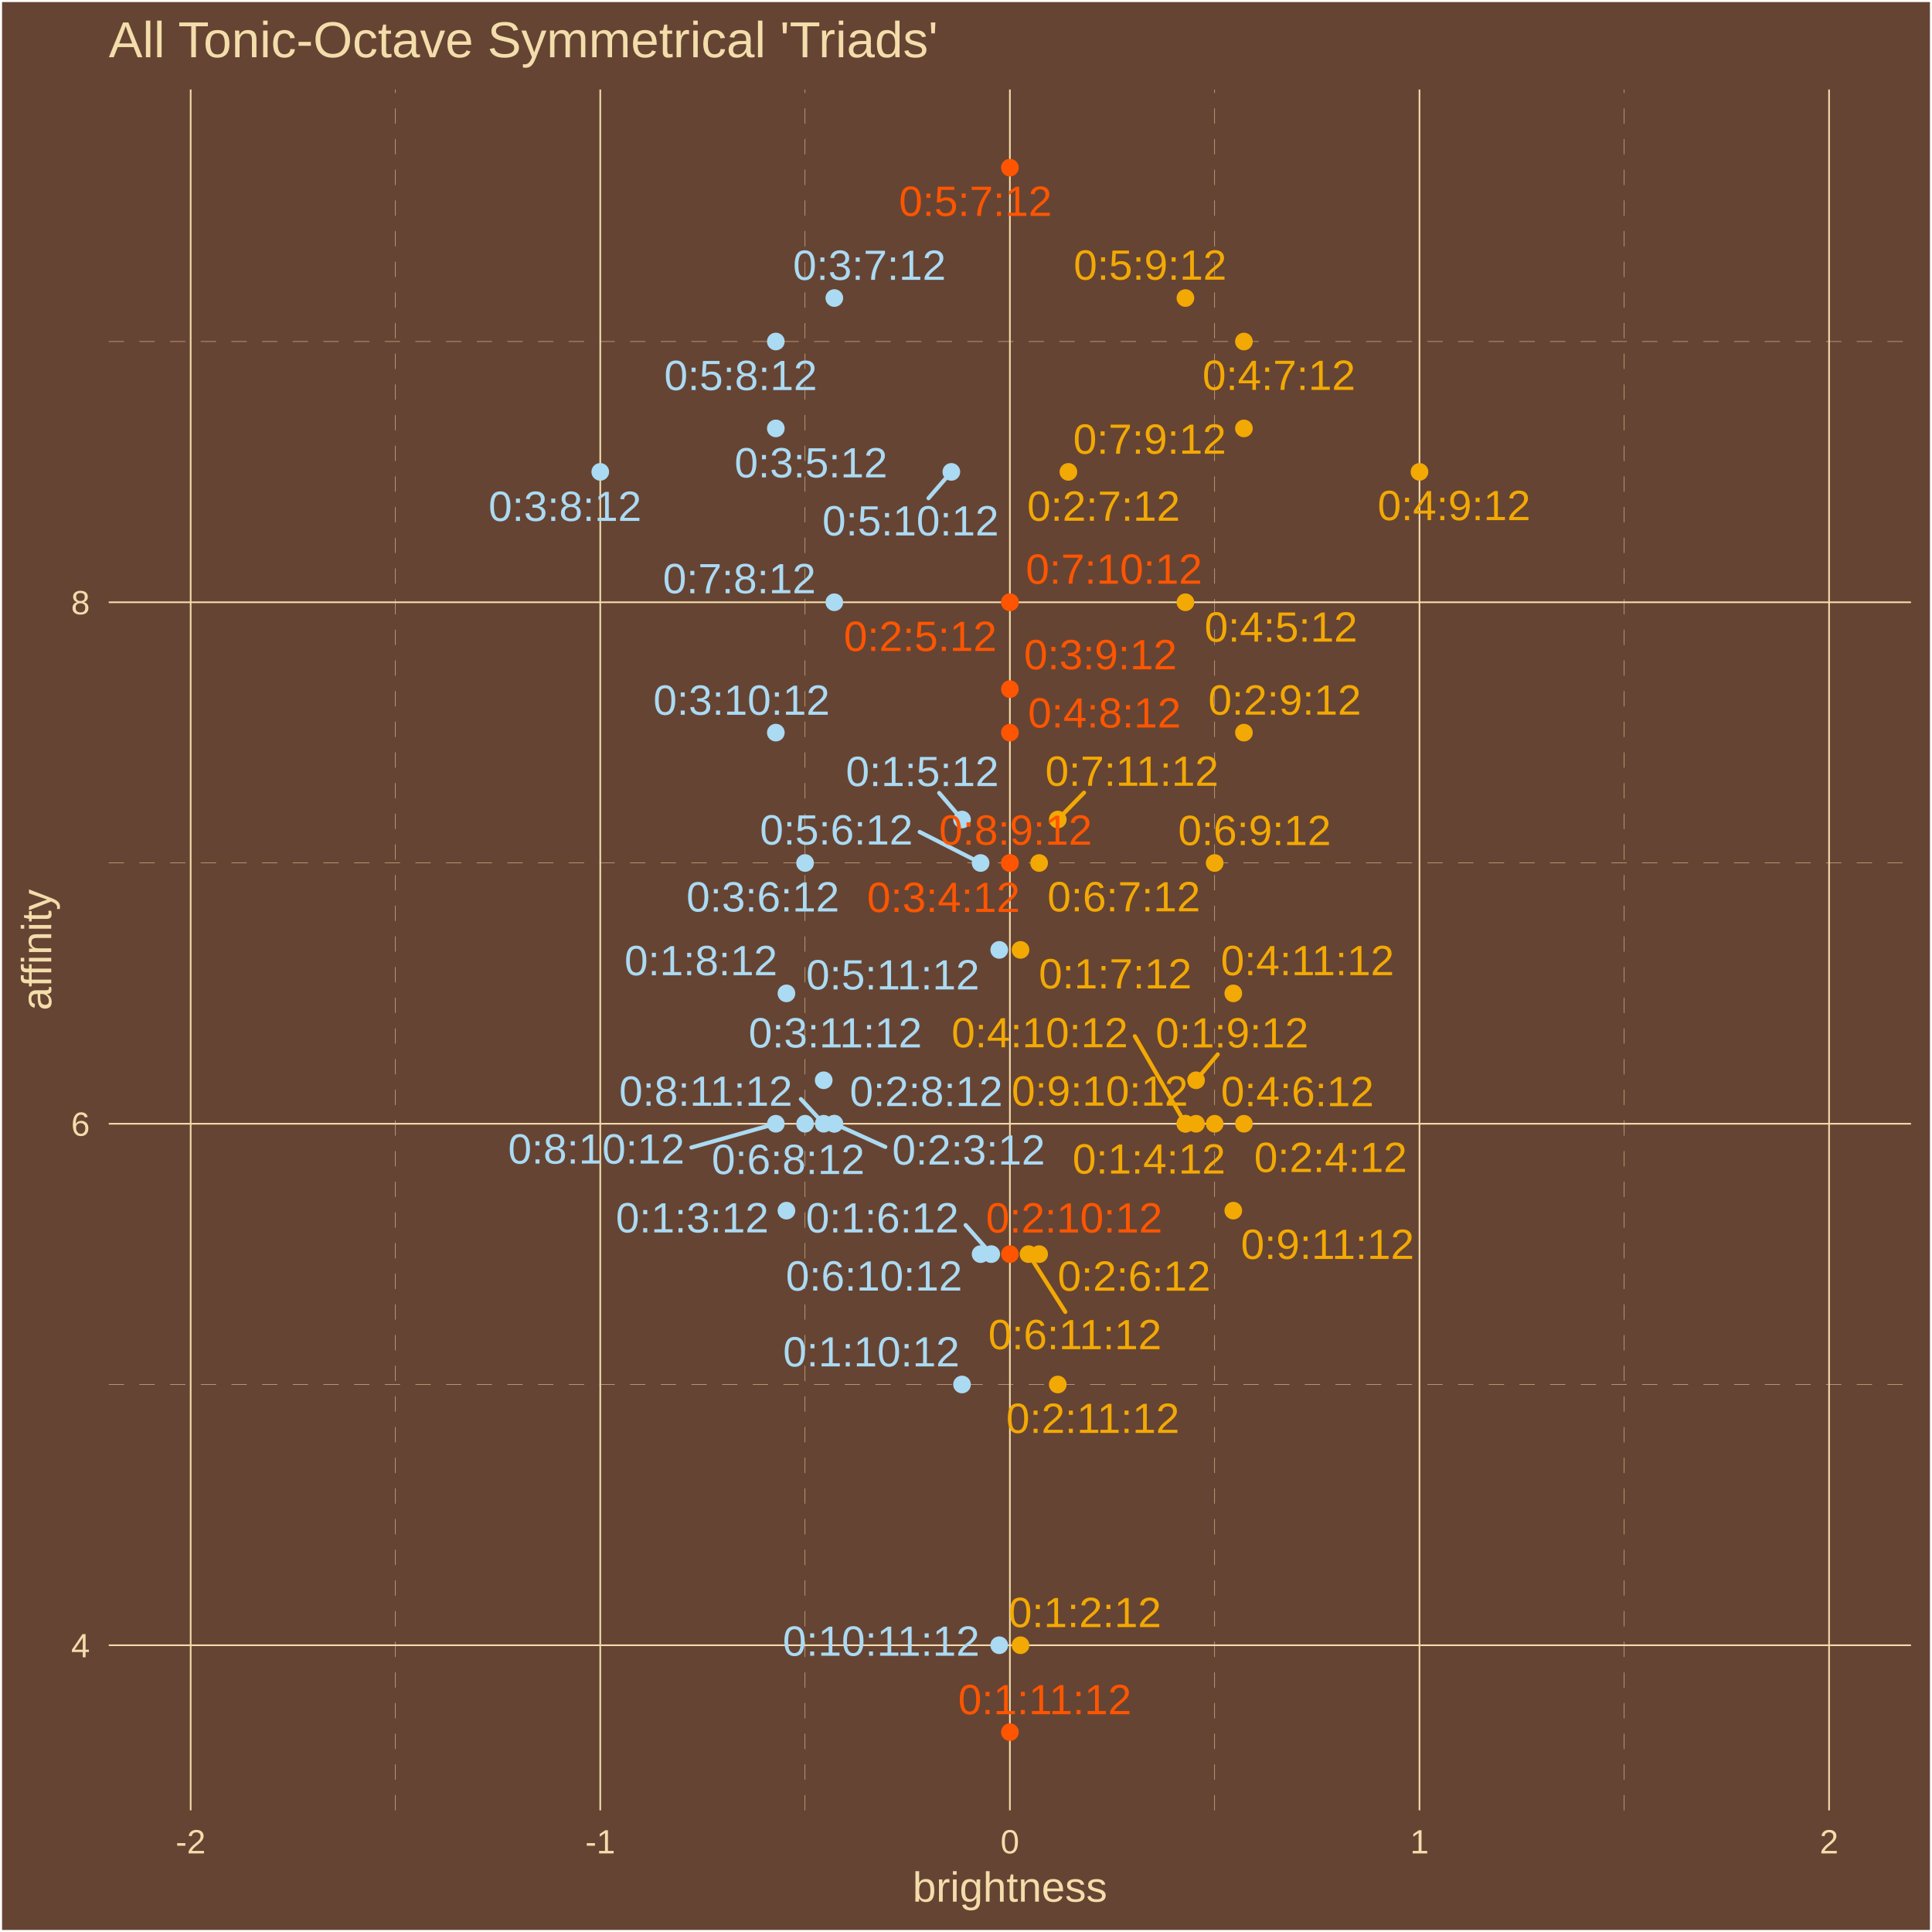
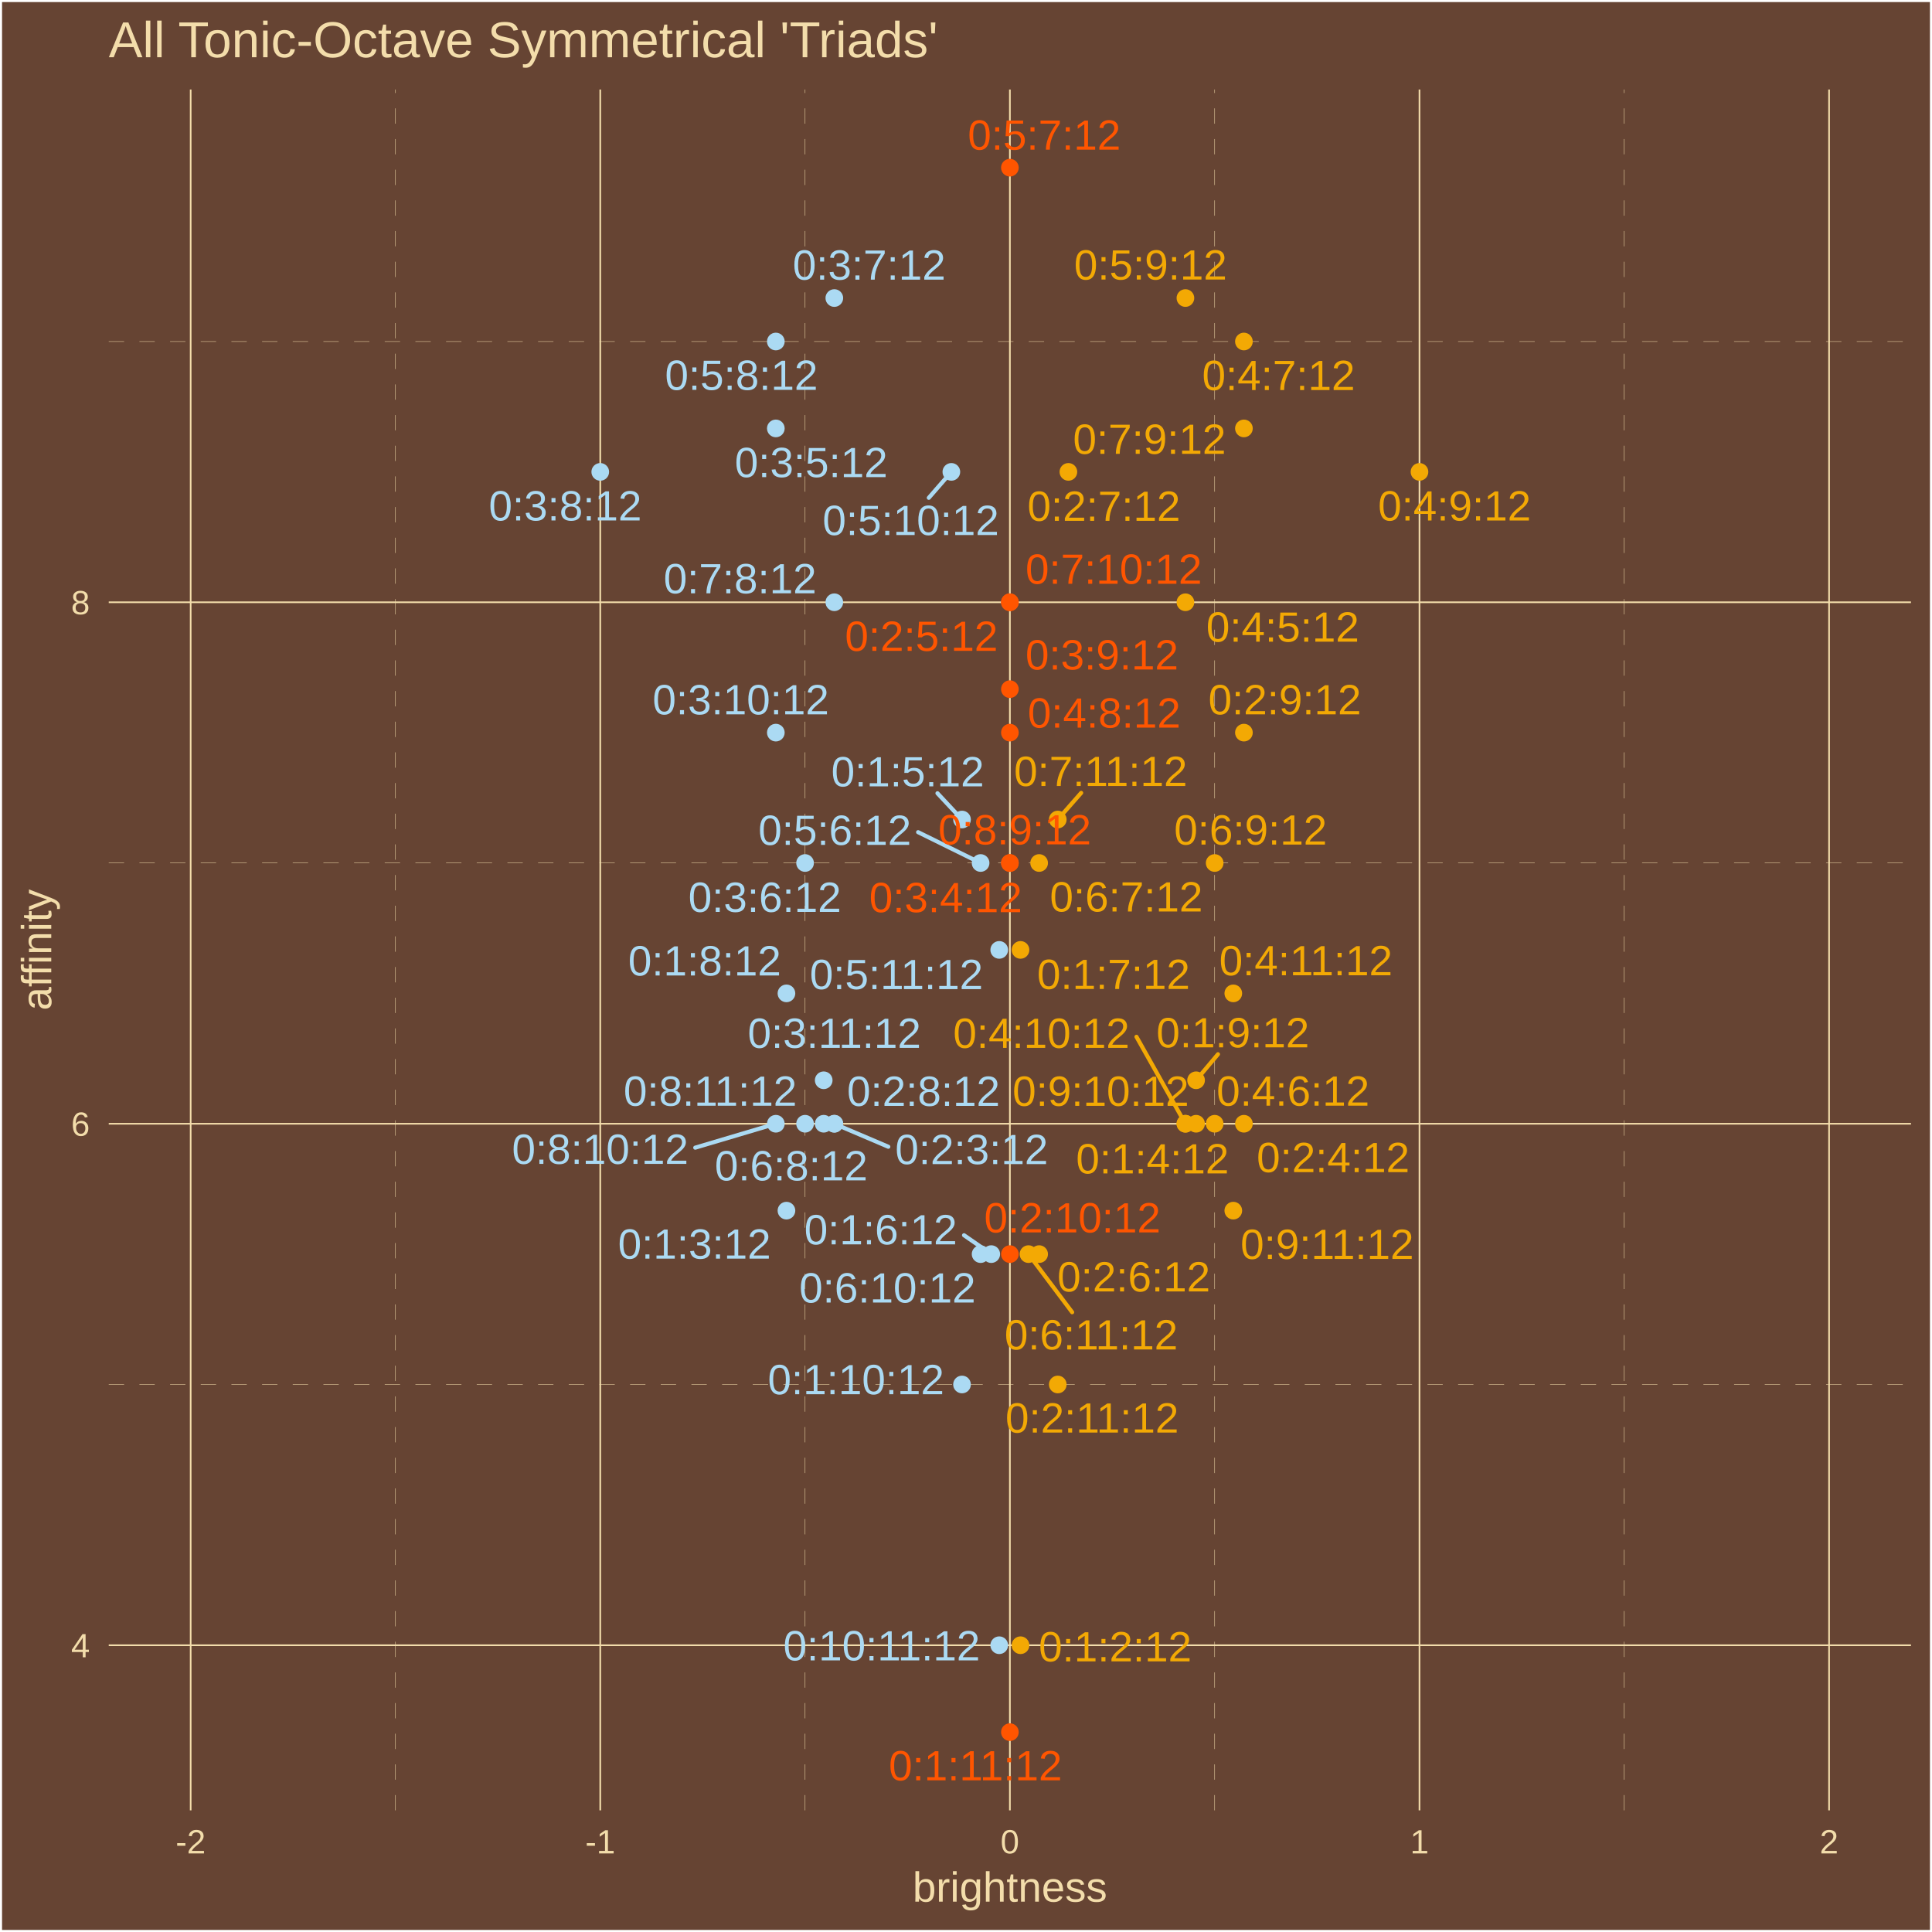
<svg xmlns="http://www.w3.org/2000/svg" class="svglite" width="504.00pt" height="504.00pt" viewBox="0 0 504.00 504.00">
  <defs>
    <style type="text/css">
    .svglite line, .svglite polyline, .svglite polygon, .svglite path, .svglite rect, .svglite circle {
      fill: none;
      stroke: #000000;
      stroke-linecap: round;
      stroke-linejoin: round;
      stroke-miterlimit: 10.00;
    }
    .svglite text {
      white-space: pre;
    }
  </style>
  </defs>
  <rect width="100%" height="100%" style="stroke: none; fill: #664433;" />
  <defs>
    <clipPath id="cpMC4wMHw1MDQuMDB8MC4wMHw1MDQuMDA=">
      <rect x="0.00" y="0.00" width="504.00" height="504.00" />
    </clipPath>
  </defs>
  <g clip-path="url(#cpMC4wMHw1MDQuMDB8MC4wMHw1MDQuMDA=)">
    <rect x="0.00" y="0" width="504.00" height="504.00" style="stroke-width: 1.07; stroke: #FFFFFF; fill: #664433;" />
  </g>
  <defs>
    <clipPath id="cpMjguMzd8NDk4LjUyfDIzLjM0fDQ3Mi4yNw==">
      <rect x="28.37" y="23.34" width="470.15" height="448.93" />
    </clipPath>
  </defs>
  <g clip-path="url(#cpMjguMzd8NDk4LjUyfDIzLjM0fDQ3Mi4yNw==)">
    <rect x="28.37" y="23.34" width="470.15" height="448.93" style="stroke-width: 1.07; stroke: none; fill: #664433;" />
    <polyline points="28.37,361.17 498.52,361.17 " style="stroke-width: 0.11; stroke: #F3DDAB; stroke-dasharray: 4.00,4.00; stroke-linecap: butt;" />
    <polyline points="28.37,225.13 498.52,225.13 " style="stroke-width: 0.11; stroke: #F3DDAB; stroke-dasharray: 4.00,4.00; stroke-linecap: butt;" />
    <polyline points="28.37,89.09 498.52,89.09 " style="stroke-width: 0.11; stroke: #F3DDAB; stroke-dasharray: 4.00,4.00; stroke-linecap: butt;" />
    <polyline points="103.17,472.27 103.17,23.34 " style="stroke-width: 0.11; stroke: #F3DDAB; stroke-dasharray: 4.00,4.00; stroke-linecap: butt;" />
    <polyline points="210.02,472.27 210.02,23.34 " style="stroke-width: 0.11; stroke: #F3DDAB; stroke-dasharray: 4.00,4.00; stroke-linecap: butt;" />
    <polyline points="316.87,472.27 316.87,23.34 " style="stroke-width: 0.11; stroke: #F3DDAB; stroke-dasharray: 4.00,4.00; stroke-linecap: butt;" />
    <polyline points="423.72,472.27 423.72,23.34 " style="stroke-width: 0.11; stroke: #F3DDAB; stroke-dasharray: 4.00,4.00; stroke-linecap: butt;" />
    <polyline points="28.37,429.19 498.52,429.19 " style="stroke-width: 0.43; stroke: #F3DDAB; stroke-linecap: butt;" />
    <polyline points="28.37,293.15 498.52,293.15 " style="stroke-width: 0.43; stroke: #F3DDAB; stroke-linecap: butt;" />
    <polyline points="28.37,157.11 498.52,157.11 " style="stroke-width: 0.43; stroke: #F3DDAB; stroke-linecap: butt;" />
    <polyline points="49.74,472.27 49.74,23.34 " style="stroke-width: 0.43; stroke: #F3DDAB; stroke-linecap: butt;" />
    <polyline points="156.59,472.27 156.59,23.34 " style="stroke-width: 0.43; stroke: #F3DDAB; stroke-linecap: butt;" />
    <polyline points="263.45,472.27 263.45,23.34 " style="stroke-width: 0.43; stroke: #F3DDAB; stroke-linecap: butt;" />
    <polyline points="370.30,472.27 370.30,23.34 " style="stroke-width: 0.43; stroke: #F3DDAB; stroke-linecap: butt;" />
    <polyline points="477.15,472.27 477.15,23.34 " style="stroke-width: 0.43; stroke: #F3DDAB; stroke-linecap: butt;" />
    <circle cx="266.22" cy="429.19" r="1.95" style="stroke-width: 0.71; stroke: #F3A904; fill: #F3A904;" />
    <circle cx="205.16" cy="315.82" r="1.95" style="stroke-width: 0.71; stroke: #ABDAF3; fill: #ABDAF3;" />
    <circle cx="312.02" cy="293.15" r="1.95" style="stroke-width: 0.71; stroke: #F3A904; fill: #F3A904;" />
    <circle cx="250.96" cy="213.79" r="1.95" style="stroke-width: 0.71; stroke: #ABDAF3; fill: #ABDAF3;" />
    <circle cx="258.59" cy="327.16" r="1.95" style="stroke-width: 0.71; stroke: #ABDAF3; fill: #ABDAF3;" />
    <circle cx="266.22" cy="247.80" r="1.95" style="stroke-width: 0.71; stroke: #F3A904; fill: #F3A904;" />
    <circle cx="205.16" cy="259.14" r="1.95" style="stroke-width: 0.71; stroke: #ABDAF3; fill: #ABDAF3;" />
    <circle cx="312.02" cy="281.81" r="1.95" style="stroke-width: 0.71; stroke: #F3A904; fill: #F3A904;" />
    <circle cx="250.96" cy="361.17" r="1.95" style="stroke-width: 0.71; stroke: #ABDAF3; fill: #ABDAF3;" />
    <circle cx="263.45" cy="451.86" r="1.95" style="stroke-width: 0.71; stroke: #FF5500; fill: #FF5500;" />
    <circle cx="217.65" cy="293.15" r="1.95" style="stroke-width: 0.71; stroke: #ABDAF3; fill: #ABDAF3;" />
    <circle cx="324.50" cy="293.15" r="1.95" style="stroke-width: 0.71; stroke: #F3A904; fill: #F3A904;" />
    <circle cx="263.45" cy="157.11" r="1.95" style="stroke-width: 0.71; stroke: #FF5500; fill: #FF5500;" />
    <circle cx="271.08" cy="327.16" r="1.95" style="stroke-width: 0.71; stroke: #F3A904; fill: #F3A904;" />
    <circle cx="278.71" cy="123.10" r="1.95" style="stroke-width: 0.71; stroke: #F3A904; fill: #F3A904;" />
    <circle cx="217.65" cy="293.15" r="1.95" style="stroke-width: 0.71; stroke: #ABDAF3; fill: #ABDAF3;" />
    <circle cx="324.50" cy="191.12" r="1.95" style="stroke-width: 0.71; stroke: #F3A904; fill: #F3A904;" />
    <circle cx="263.45" cy="327.16" r="1.95" style="stroke-width: 0.71; stroke: #FF5500; fill: #FF5500;" />
    <circle cx="275.94" cy="361.17" r="1.95" style="stroke-width: 0.71; stroke: #F3A904; fill: #F3A904;" />
    <circle cx="263.45" cy="225.13" r="1.95" style="stroke-width: 0.71; stroke: #FF5500; fill: #FF5500;" />
    <circle cx="202.39" cy="111.76" r="1.95" style="stroke-width: 0.71; stroke: #ABDAF3; fill: #ABDAF3;" />
    <circle cx="210.02" cy="225.13" r="1.95" style="stroke-width: 0.71; stroke: #ABDAF3; fill: #ABDAF3;" />
    <circle cx="217.65" cy="77.75" r="1.95" style="stroke-width: 0.71; stroke: #ABDAF3; fill: #ABDAF3;" />
    <circle cx="156.59" cy="123.10" r="1.95" style="stroke-width: 0.71; stroke: #ABDAF3; fill: #ABDAF3;" />
    <circle cx="263.45" cy="179.78" r="1.95" style="stroke-width: 0.71; stroke: #FF5500; fill: #FF5500;" />
    <circle cx="202.39" cy="191.12" r="1.95" style="stroke-width: 0.71; stroke: #ABDAF3; fill: #ABDAF3;" />
    <circle cx="214.88" cy="281.81" r="1.95" style="stroke-width: 0.71; stroke: #ABDAF3; fill: #ABDAF3;" />
    <circle cx="309.24" cy="157.11" r="1.95" style="stroke-width: 0.71; stroke: #F3A904; fill: #F3A904;" />
    <circle cx="316.87" cy="293.15" r="1.95" style="stroke-width: 0.71; stroke: #F3A904; fill: #F3A904;" />
    <circle cx="324.50" cy="89.09" r="1.95" style="stroke-width: 0.71; stroke: #F3A904; fill: #F3A904;" />
    <circle cx="263.45" cy="191.12" r="1.95" style="stroke-width: 0.71; stroke: #FF5500; fill: #FF5500;" />
    <circle cx="370.30" cy="123.10" r="1.95" style="stroke-width: 0.71; stroke: #F3A904; fill: #F3A904;" />
    <circle cx="309.24" cy="293.15" r="1.95" style="stroke-width: 0.71; stroke: #F3A904; fill: #F3A904;" />
    <circle cx="321.73" cy="259.14" r="1.95" style="stroke-width: 0.71; stroke: #F3A904; fill: #F3A904;" />
    <circle cx="255.81" cy="225.13" r="1.95" style="stroke-width: 0.71; stroke: #ABDAF3; fill: #ABDAF3;" />
    <circle cx="263.45" cy="43.74" r="1.95" style="stroke-width: 0.71; stroke: #FF5500; fill: #FF5500;" />
    <circle cx="202.39" cy="89.09" r="1.95" style="stroke-width: 0.71; stroke: #ABDAF3; fill: #ABDAF3;" />
    <circle cx="309.24" cy="77.75" r="1.95" style="stroke-width: 0.71; stroke: #F3A904; fill: #F3A904;" />
    <circle cx="248.18" cy="123.10" r="1.95" style="stroke-width: 0.71; stroke: #ABDAF3; fill: #ABDAF3;" />
    <circle cx="260.67" cy="247.80" r="1.95" style="stroke-width: 0.71; stroke: #ABDAF3; fill: #ABDAF3;" />
    <circle cx="271.08" cy="225.13" r="1.95" style="stroke-width: 0.71; stroke: #F3A904; fill: #F3A904;" />
    <circle cx="210.02" cy="293.15" r="1.95" style="stroke-width: 0.71; stroke: #ABDAF3; fill: #ABDAF3;" />
    <circle cx="316.87" cy="225.13" r="1.95" style="stroke-width: 0.71; stroke: #F3A904; fill: #F3A904;" />
    <circle cx="255.81" cy="327.16" r="1.95" style="stroke-width: 0.71; stroke: #ABDAF3; fill: #ABDAF3;" />
    <circle cx="268.30" cy="327.16" r="1.95" style="stroke-width: 0.71; stroke: #F3A904; fill: #F3A904;" />
    <circle cx="217.65" cy="157.11" r="1.95" style="stroke-width: 0.71; stroke: #ABDAF3; fill: #ABDAF3;" />
    <circle cx="324.50" cy="111.76" r="1.95" style="stroke-width: 0.71; stroke: #F3A904; fill: #F3A904;" />
    <circle cx="263.45" cy="157.11" r="1.95" style="stroke-width: 0.71; stroke: #FF5500; fill: #FF5500;" />
    <circle cx="275.94" cy="213.79" r="1.95" style="stroke-width: 0.71; stroke: #F3A904; fill: #F3A904;" />
    <circle cx="263.45" cy="225.13" r="1.95" style="stroke-width: 0.71; stroke: #FF5500; fill: #FF5500;" />
    <circle cx="202.39" cy="293.15" r="1.95" style="stroke-width: 0.71; stroke: #ABDAF3; fill: #ABDAF3;" />
    <circle cx="214.88" cy="293.15" r="1.95" style="stroke-width: 0.71; stroke: #ABDAF3; fill: #ABDAF3;" />
    <circle cx="309.24" cy="293.15" r="1.95" style="stroke-width: 0.71; stroke: #F3A904; fill: #F3A904;" />
    <circle cx="321.73" cy="315.82" r="1.95" style="stroke-width: 0.71; stroke: #F3A904; fill: #F3A904;" />
    <circle cx="260.67" cy="429.19" r="1.95" style="stroke-width: 0.71; stroke: #ABDAF3; fill: #ABDAF3;" />
-     <line x1="245.01" y1="206.86" x2="250.23" y2="212.94" style="stroke-width: 1.07; stroke: #ABDAF3;" />
-     <line x1="251.90" y1="319.59" x2="257.85" y2="326.32" style="stroke-width: 1.07; stroke: #ABDAF3;" />
-     <line x1="317.67" y1="275.05" x2="312.73" y2="280.95" style="stroke-width: 1.07; stroke: #F3A904;" />
-     <line x1="230.95" y1="299.19" x2="218.69" y2="293.62" style="stroke-width: 1.07; stroke: #ABDAF3;" />
-     <line x1="296.04" y1="270.31" x2="308.68" y2="292.19" style="stroke-width: 1.07; stroke: #F3A904;" />
-     <line x1="239.92" y1="217.03" x2="254.80" y2="224.61" style="stroke-width: 1.07; stroke: #ABDAF3;" />
-     <line x1="242.22" y1="129.97" x2="247.45" y2="123.94" style="stroke-width: 1.07; stroke: #ABDAF3;" />
-     <line x1="277.91" y1="342.24" x2="268.90" y2="328.10" style="stroke-width: 1.07; stroke: #F3A904;" />
-     <line x1="282.79" y1="206.79" x2="276.72" y2="212.99" style="stroke-width: 1.07; stroke: #F3A904;" />
-     <line x1="180.37" y1="299.35" x2="201.28" y2="293.46" style="stroke-width: 1.07; stroke: #ABDAF3;" />
-     <line x1="208.93" y1="286.72" x2="214.11" y2="292.32" style="stroke-width: 1.07; stroke: #ABDAF3;" />
-     <text x="283.01" y="424.46" text-anchor="middle" style="font-size: 11.04px;fill: #F3A904; font-family: &quot;Arial&quot;;" textLength="39.87px" lengthAdjust="spacingAndGlyphs">0:1:2:12</text>
-     <text x="180.59" y="321.49" text-anchor="middle" style="font-size: 11.04px;fill: #ABDAF3; font-family: &quot;Arial&quot;;" textLength="39.87px" lengthAdjust="spacingAndGlyphs">0:1:3:12</text>
-     <text x="299.74" y="306.16" text-anchor="middle" style="font-size: 11.04px;fill: #F3A904; font-family: &quot;Arial&quot;;" textLength="39.87px" lengthAdjust="spacingAndGlyphs">0:1:4:12</text>
-     <text x="240.60" y="205.06" text-anchor="middle" style="font-size: 11.04px;fill: #ABDAF3; font-family: &quot;Arial&quot;;" textLength="39.87px" lengthAdjust="spacingAndGlyphs">0:1:5:12</text>
-     <text x="230.17" y="321.51" text-anchor="middle" style="font-size: 11.04px;fill: #ABDAF3; font-family: &quot;Arial&quot;;" textLength="39.87px" lengthAdjust="spacingAndGlyphs">0:1:6:12</text>
-     <text x="290.93" y="257.84" text-anchor="middle" style="font-size: 11.04px;fill: #F3A904; font-family: &quot;Arial&quot;;" textLength="39.87px" lengthAdjust="spacingAndGlyphs">0:1:7:12</text>
-     <text x="182.85" y="254.41" text-anchor="middle" style="font-size: 11.04px;fill: #ABDAF3; font-family: &quot;Arial&quot;;" textLength="39.87px" lengthAdjust="spacingAndGlyphs">0:1:8:12</text>
-     <text x="321.40" y="273.25" text-anchor="middle" style="font-size: 11.04px;fill: #F3A904; font-family: &quot;Arial&quot;;" textLength="39.87px" lengthAdjust="spacingAndGlyphs">0:1:9:12</text>
-     <text x="227.29" y="356.46" text-anchor="middle" style="font-size: 11.04px;fill: #ABDAF3; font-family: &quot;Arial&quot;;" textLength="46.01px" lengthAdjust="spacingAndGlyphs">0:1:10:12</text>
-     <text x="272.55" y="447.19" text-anchor="middle" style="font-size: 11.04px;fill: #FF5500; font-family: &quot;Arial&quot;;" textLength="46.01px" lengthAdjust="spacingAndGlyphs">0:1:11:12</text>
-     <text x="252.68" y="303.80" text-anchor="middle" style="font-size: 11.04px;fill: #ABDAF3; font-family: &quot;Arial&quot;;" textLength="39.87px" lengthAdjust="spacingAndGlyphs">0:2:3:12</text>
-     <text x="347.11" y="305.74" text-anchor="middle" style="font-size: 11.04px;fill: #F3A904; font-family: &quot;Arial&quot;;" textLength="39.87px" lengthAdjust="spacingAndGlyphs">0:2:4:12</text>
-     <text x="240.07" y="169.82" text-anchor="middle" style="font-size: 11.04px;fill: #FF5500; font-family: &quot;Arial&quot;;" textLength="39.87px" lengthAdjust="spacingAndGlyphs">0:2:5:12</text>
-     <text x="295.85" y="336.71" text-anchor="middle" style="font-size: 11.04px;fill: #F3A904; font-family: &quot;Arial&quot;;" textLength="39.87px" lengthAdjust="spacingAndGlyphs">0:2:6:12</text>
-     <text x="287.90" y="135.85" text-anchor="middle" style="font-size: 11.04px;fill: #F3A904; font-family: &quot;Arial&quot;;" textLength="39.87px" lengthAdjust="spacingAndGlyphs">0:2:7:12</text>
-     <text x="241.62" y="288.54" text-anchor="middle" style="font-size: 11.04px;fill: #ABDAF3; font-family: &quot;Arial&quot;;" textLength="39.87px" lengthAdjust="spacingAndGlyphs">0:2:8:12</text>
-     <text x="335.14" y="186.43" text-anchor="middle" style="font-size: 11.04px;fill: #F3A904; font-family: &quot;Arial&quot;;" textLength="39.87px" lengthAdjust="spacingAndGlyphs">0:2:9:12</text>
-     <text x="280.22" y="321.52" text-anchor="middle" style="font-size: 11.04px;fill: #FF5500; font-family: &quot;Arial&quot;;" textLength="46.01px" lengthAdjust="spacingAndGlyphs">0:2:10:12</text>
-     <text x="285.08" y="373.81" text-anchor="middle" style="font-size: 11.04px;fill: #F3A904; font-family: &quot;Arial&quot;;" textLength="46.01px" lengthAdjust="spacingAndGlyphs">0:2:11:12</text>
-     <text x="246.14" y="237.91" text-anchor="middle" style="font-size: 11.04px;fill: #FF5500; font-family: &quot;Arial&quot;;" textLength="39.87px" lengthAdjust="spacingAndGlyphs">0:3:4:12</text>
-     <text x="211.56" y="124.54" text-anchor="middle" style="font-size: 11.04px;fill: #ABDAF3; font-family: &quot;Arial&quot;;" textLength="39.87px" lengthAdjust="spacingAndGlyphs">0:3:5:12</text>
-     <text x="199.01" y="237.78" text-anchor="middle" style="font-size: 11.04px;fill: #ABDAF3; font-family: &quot;Arial&quot;;" textLength="39.87px" lengthAdjust="spacingAndGlyphs">0:3:6:12</text>
-     <text x="226.81" y="73.01" text-anchor="middle" style="font-size: 11.04px;fill: #ABDAF3; font-family: &quot;Arial&quot;;" textLength="39.87px" lengthAdjust="spacingAndGlyphs">0:3:7:12</text>
-     <text x="147.39" y="135.90" text-anchor="middle" style="font-size: 11.04px;fill: #ABDAF3; font-family: &quot;Arial&quot;;" textLength="39.87px" lengthAdjust="spacingAndGlyphs">0:3:8:12</text>
-     <text x="287.07" y="174.59" text-anchor="middle" style="font-size: 11.04px;fill: #FF5500; font-family: &quot;Arial&quot;;" textLength="39.87px" lengthAdjust="spacingAndGlyphs">0:3:9:12</text>
-     <text x="193.45" y="186.46" text-anchor="middle" style="font-size: 11.04px;fill: #ABDAF3; font-family: &quot;Arial&quot;;" textLength="46.01px" lengthAdjust="spacingAndGlyphs">0:3:10:12</text>
-     <text x="217.90" y="273.25" text-anchor="middle" style="font-size: 11.04px;fill: #ABDAF3; font-family: &quot;Arial&quot;;" textLength="46.01px" lengthAdjust="spacingAndGlyphs">0:3:11:12</text>
-     <text x="334.17" y="167.38" text-anchor="middle" style="font-size: 11.04px;fill: #F3A904; font-family: &quot;Arial&quot;;" textLength="39.87px" lengthAdjust="spacingAndGlyphs">0:4:5:12</text>
-     <text x="338.45" y="288.57" text-anchor="middle" style="font-size: 11.04px;fill: #F3A904; font-family: &quot;Arial&quot;;" textLength="39.87px" lengthAdjust="spacingAndGlyphs">0:4:6:12</text>
-     <text x="333.63" y="101.71" text-anchor="middle" style="font-size: 11.04px;fill: #F3A904; font-family: &quot;Arial&quot;;" textLength="39.87px" lengthAdjust="spacingAndGlyphs">0:4:7:12</text>
-     <text x="288.12" y="189.79" text-anchor="middle" style="font-size: 11.04px;fill: #FF5500; font-family: &quot;Arial&quot;;" textLength="39.87px" lengthAdjust="spacingAndGlyphs">0:4:8:12</text>
-     <text x="379.32" y="135.69" text-anchor="middle" style="font-size: 11.04px;fill: #F3A904; font-family: &quot;Arial&quot;;" textLength="39.87px" lengthAdjust="spacingAndGlyphs">0:4:9:12</text>
-     <text x="271.24" y="273.21" text-anchor="middle" style="font-size: 11.04px;fill: #F3A904; font-family: &quot;Arial&quot;;" textLength="46.01px" lengthAdjust="spacingAndGlyphs">0:4:10:12</text>
-     <text x="341.08" y="254.40" text-anchor="middle" style="font-size: 11.04px;fill: #F3A904; font-family: &quot;Arial&quot;;" textLength="46.01px" lengthAdjust="spacingAndGlyphs">0:4:11:12</text>
-     <text x="218.18" y="220.31" text-anchor="middle" style="font-size: 11.04px;fill: #ABDAF3; font-family: &quot;Arial&quot;;" textLength="39.87px" lengthAdjust="spacingAndGlyphs">0:5:6:12</text>
-     <text x="254.46" y="56.32" text-anchor="middle" style="font-size: 11.04px;fill: #FF5500; font-family: &quot;Arial&quot;;" textLength="39.87px" lengthAdjust="spacingAndGlyphs">0:5:7:12</text>
-     <text x="193.21" y="101.76" text-anchor="middle" style="font-size: 11.04px;fill: #ABDAF3; font-family: &quot;Arial&quot;;" textLength="39.87px" lengthAdjust="spacingAndGlyphs">0:5:8:12</text>
-     <text x="300.03" y="72.96" text-anchor="middle" style="font-size: 11.04px;fill: #F3A904; font-family: &quot;Arial&quot;;" textLength="39.87px" lengthAdjust="spacingAndGlyphs">0:5:9:12</text>
-     <text x="237.53" y="139.68" text-anchor="middle" style="font-size: 11.04px;fill: #ABDAF3; font-family: &quot;Arial&quot;;" textLength="46.01px" lengthAdjust="spacingAndGlyphs">0:5:10:12</text>
-     <text x="232.90" y="258.11" text-anchor="middle" style="font-size: 11.04px;fill: #ABDAF3; font-family: &quot;Arial&quot;;" textLength="46.01px" lengthAdjust="spacingAndGlyphs">0:5:11:12</text>
-     <text x="293.18" y="237.74" text-anchor="middle" style="font-size: 11.04px;fill: #F3A904; font-family: &quot;Arial&quot;;" textLength="39.87px" lengthAdjust="spacingAndGlyphs">0:6:7:12</text>
-     <text x="205.61" y="306.27" text-anchor="middle" style="font-size: 11.04px;fill: #ABDAF3; font-family: &quot;Arial&quot;;" textLength="39.87px" lengthAdjust="spacingAndGlyphs">0:6:8:12</text>
-     <text x="327.27" y="220.45" text-anchor="middle" style="font-size: 11.04px;fill: #F3A904; font-family: &quot;Arial&quot;;" textLength="39.87px" lengthAdjust="spacingAndGlyphs">0:6:9:12</text>
-     <text x="228.01" y="336.67" text-anchor="middle" style="font-size: 11.04px;fill: #ABDAF3; font-family: &quot;Arial&quot;;" textLength="46.01px" lengthAdjust="spacingAndGlyphs">0:6:10:12</text>
-     <text x="280.41" y="351.96" text-anchor="middle" style="font-size: 11.04px;fill: #F3A904; font-family: &quot;Arial&quot;;" textLength="46.01px" lengthAdjust="spacingAndGlyphs">0:6:11:12</text>
-     <text x="192.88" y="154.76" text-anchor="middle" style="font-size: 11.04px;fill: #ABDAF3; font-family: &quot;Arial&quot;;" textLength="39.87px" lengthAdjust="spacingAndGlyphs">0:7:8:12</text>
-     <text x="299.91" y="118.37" text-anchor="middle" style="font-size: 11.04px;fill: #F3A904; font-family: &quot;Arial&quot;;" textLength="39.87px" lengthAdjust="spacingAndGlyphs">0:7:9:12</text>
-     <text x="290.61" y="152.28" text-anchor="middle" style="font-size: 11.04px;fill: #FF5500; font-family: &quot;Arial&quot;;" textLength="46.01px" lengthAdjust="spacingAndGlyphs">0:7:10:12</text>
-     <text x="295.28" y="204.99" text-anchor="middle" style="font-size: 11.04px;fill: #F3A904; font-family: &quot;Arial&quot;;" textLength="46.01px" lengthAdjust="spacingAndGlyphs">0:7:11:12</text>
-     <text x="264.93" y="220.36" text-anchor="middle" style="font-size: 11.04px;fill: #FF5500; font-family: &quot;Arial&quot;;" textLength="39.87px" lengthAdjust="spacingAndGlyphs">0:8:9:12</text>
-     <text x="155.56" y="303.55" text-anchor="middle" style="font-size: 11.04px;fill: #ABDAF3; font-family: &quot;Arial&quot;;" textLength="46.01px" lengthAdjust="spacingAndGlyphs">0:8:10:12</text>
-     <text x="184.12" y="288.46" text-anchor="middle" style="font-size: 11.04px;fill: #ABDAF3; font-family: &quot;Arial&quot;;" textLength="46.01px" lengthAdjust="spacingAndGlyphs">0:8:11:12</text>
-     <text x="286.92" y="288.43" text-anchor="middle" style="font-size: 11.04px;fill: #F3A904; font-family: &quot;Arial&quot;;" textLength="46.01px" lengthAdjust="spacingAndGlyphs">0:9:10:12</text>
-     <text x="346.31" y="328.42" text-anchor="middle" style="font-size: 11.04px;fill: #F3A904; font-family: &quot;Arial&quot;;" textLength="46.01px" lengthAdjust="spacingAndGlyphs">0:9:11:12</text>
-     <text x="229.87" y="431.93" text-anchor="middle" style="font-size: 11.04px;fill: #ABDAF3; font-family: &quot;Arial&quot;;" textLength="52.14px" lengthAdjust="spacingAndGlyphs">0:10:11:12</text>
+     <line x1="244.56" y1="206.94" x2="250.19" y2="212.97" style="stroke-width: 1.07; stroke: #ABDAF3;" />
+     <line x1="251.49" y1="322.24" x2="257.66" y2="326.51" style="stroke-width: 1.07; stroke: #ABDAF3;" />
+     <line x1="317.73" y1="275.02" x2="312.74" y2="280.95" style="stroke-width: 1.07; stroke: #F3A904;" />
+     <line x1="231.73" y1="299.15" x2="218.70" y2="293.60" style="stroke-width: 1.07; stroke: #ABDAF3;" />
+     <line x1="296.47" y1="270.47" x2="308.69" y2="292.18" style="stroke-width: 1.07; stroke: #F3A904;" />
+     <line x1="239.51" y1="217.09" x2="254.79" y2="224.62" style="stroke-width: 1.07; stroke: #ABDAF3;" />
+     <line x1="242.30" y1="129.86" x2="247.45" y2="123.94" style="stroke-width: 1.07; stroke: #ABDAF3;" />
+     <line x1="279.69" y1="342.32" x2="268.97" y2="328.05" style="stroke-width: 1.07; stroke: #F3A904;" />
+     <line x1="282.04" y1="206.84" x2="276.67" y2="212.95" style="stroke-width: 1.07; stroke: #F3A904;" />
+     <line x1="181.37" y1="299.39" x2="201.29" y2="293.47" style="stroke-width: 1.07; stroke: #ABDAF3;" />
+     <text x="290.92" y="433.40" text-anchor="middle" style="font-size: 11.04px;fill: #F3A904; font-family: &quot;Arial&quot;;" textLength="39.87px" lengthAdjust="spacingAndGlyphs">0:1:2:12</text>
+     <text x="181.16" y="328.34" text-anchor="middle" style="font-size: 11.04px;fill: #ABDAF3; font-family: &quot;Arial&quot;;" textLength="39.87px" lengthAdjust="spacingAndGlyphs">0:1:3:12</text>
+     <text x="300.64" y="306.11" text-anchor="middle" style="font-size: 11.04px;fill: #F3A904; font-family: &quot;Arial&quot;;" textLength="39.87px" lengthAdjust="spacingAndGlyphs">0:1:4:12</text>
+     <text x="236.79" y="205.14" text-anchor="middle" style="font-size: 11.04px;fill: #ABDAF3; font-family: &quot;Arial&quot;;" textLength="39.87px" lengthAdjust="spacingAndGlyphs">0:1:5:12</text>
+     <text x="229.75" y="324.62" text-anchor="middle" style="font-size: 11.04px;fill: #ABDAF3; font-family: &quot;Arial&quot;;" textLength="39.87px" lengthAdjust="spacingAndGlyphs">0:1:6:12</text>
+     <text x="290.49" y="258.00" text-anchor="middle" style="font-size: 11.04px;fill: #F3A904; font-family: &quot;Arial&quot;;" textLength="39.87px" lengthAdjust="spacingAndGlyphs">0:1:7:12</text>
+     <text x="183.82" y="254.47" text-anchor="middle" style="font-size: 11.04px;fill: #ABDAF3; font-family: &quot;Arial&quot;;" textLength="39.87px" lengthAdjust="spacingAndGlyphs">0:1:8:12</text>
+     <text x="321.61" y="273.22" text-anchor="middle" style="font-size: 11.04px;fill: #F3A904; font-family: &quot;Arial&quot;;" textLength="39.87px" lengthAdjust="spacingAndGlyphs">0:1:9:12</text>
+     <text x="223.31" y="363.72" text-anchor="middle" style="font-size: 11.04px;fill: #ABDAF3; font-family: &quot;Arial&quot;;" textLength="46.01px" lengthAdjust="spacingAndGlyphs">0:1:10:12</text>
+     <text x="254.46" y="464.44" text-anchor="middle" style="font-size: 11.04px;fill: #FF5500; font-family: &quot;Arial&quot;;" textLength="46.01px" lengthAdjust="spacingAndGlyphs">0:1:11:12</text>
+     <text x="253.47" y="303.68" text-anchor="middle" style="font-size: 11.04px;fill: #ABDAF3; font-family: &quot;Arial&quot;;" textLength="39.87px" lengthAdjust="spacingAndGlyphs">0:2:3:12</text>
+     <text x="347.77" y="305.77" text-anchor="middle" style="font-size: 11.04px;fill: #F3A904; font-family: &quot;Arial&quot;;" textLength="39.87px" lengthAdjust="spacingAndGlyphs">0:2:4:12</text>
+     <text x="240.37" y="169.79" text-anchor="middle" style="font-size: 11.04px;fill: #FF5500; font-family: &quot;Arial&quot;;" textLength="39.87px" lengthAdjust="spacingAndGlyphs">0:2:5:12</text>
+     <text x="295.77" y="336.91" text-anchor="middle" style="font-size: 11.04px;fill: #F3A904; font-family: &quot;Arial&quot;;" textLength="39.87px" lengthAdjust="spacingAndGlyphs">0:2:6:12</text>
+     <text x="287.97" y="135.87" text-anchor="middle" style="font-size: 11.04px;fill: #F3A904; font-family: &quot;Arial&quot;;" textLength="39.87px" lengthAdjust="spacingAndGlyphs">0:2:7:12</text>
+     <text x="240.91" y="288.49" text-anchor="middle" style="font-size: 11.04px;fill: #ABDAF3; font-family: &quot;Arial&quot;;" textLength="39.87px" lengthAdjust="spacingAndGlyphs">0:2:8:12</text>
+     <text x="335.16" y="186.34" text-anchor="middle" style="font-size: 11.04px;fill: #F3A904; font-family: &quot;Arial&quot;;" textLength="39.87px" lengthAdjust="spacingAndGlyphs">0:2:9:12</text>
+     <text x="279.75" y="321.50" text-anchor="middle" style="font-size: 11.04px;fill: #FF5500; font-family: &quot;Arial&quot;;" textLength="46.01px" lengthAdjust="spacingAndGlyphs">0:2:10:12</text>
+     <text x="284.89" y="373.72" text-anchor="middle" style="font-size: 11.04px;fill: #F3A904; font-family: &quot;Arial&quot;;" textLength="46.01px" lengthAdjust="spacingAndGlyphs">0:2:11:12</text>
+     <text x="246.70" y="237.95" text-anchor="middle" style="font-size: 11.04px;fill: #FF5500; font-family: &quot;Arial&quot;;" textLength="39.87px" lengthAdjust="spacingAndGlyphs">0:3:4:12</text>
+     <text x="211.62" y="124.47" text-anchor="middle" style="font-size: 11.04px;fill: #ABDAF3; font-family: &quot;Arial&quot;;" textLength="39.87px" lengthAdjust="spacingAndGlyphs">0:3:5:12</text>
+     <text x="199.51" y="237.88" text-anchor="middle" style="font-size: 11.04px;fill: #ABDAF3; font-family: &quot;Arial&quot;;" textLength="39.87px" lengthAdjust="spacingAndGlyphs">0:3:6:12</text>
+     <text x="226.74" y="72.95" text-anchor="middle" style="font-size: 11.04px;fill: #ABDAF3; font-family: &quot;Arial&quot;;" textLength="39.87px" lengthAdjust="spacingAndGlyphs">0:3:7:12</text>
+     <text x="147.45" y="135.77" text-anchor="middle" style="font-size: 11.04px;fill: #ABDAF3; font-family: &quot;Arial&quot;;" textLength="39.87px" lengthAdjust="spacingAndGlyphs">0:3:8:12</text>
+     <text x="287.46" y="174.65" text-anchor="middle" style="font-size: 11.04px;fill: #FF5500; font-family: &quot;Arial&quot;;" textLength="39.87px" lengthAdjust="spacingAndGlyphs">0:3:9:12</text>
+     <text x="193.25" y="186.35" text-anchor="middle" style="font-size: 11.04px;fill: #ABDAF3; font-family: &quot;Arial&quot;;" textLength="46.01px" lengthAdjust="spacingAndGlyphs">0:3:10:12</text>
+     <text x="217.66" y="273.35" text-anchor="middle" style="font-size: 11.04px;fill: #ABDAF3; font-family: &quot;Arial&quot;;" textLength="46.01px" lengthAdjust="spacingAndGlyphs">0:3:11:12</text>
+     <text x="334.62" y="167.39" text-anchor="middle" style="font-size: 11.04px;fill: #F3A904; font-family: &quot;Arial&quot;;" textLength="39.87px" lengthAdjust="spacingAndGlyphs">0:4:5:12</text>
+     <text x="337.31" y="288.44" text-anchor="middle" style="font-size: 11.04px;fill: #F3A904; font-family: &quot;Arial&quot;;" textLength="39.87px" lengthAdjust="spacingAndGlyphs">0:4:6:12</text>
+     <text x="333.54" y="101.76" text-anchor="middle" style="font-size: 11.04px;fill: #F3A904; font-family: &quot;Arial&quot;;" textLength="39.87px" lengthAdjust="spacingAndGlyphs">0:4:7:12</text>
+     <text x="288.04" y="189.81" text-anchor="middle" style="font-size: 11.04px;fill: #FF5500; font-family: &quot;Arial&quot;;" textLength="39.87px" lengthAdjust="spacingAndGlyphs">0:4:8:12</text>
+     <text x="379.44" y="135.79" text-anchor="middle" style="font-size: 11.04px;fill: #F3A904; font-family: &quot;Arial&quot;;" textLength="39.87px" lengthAdjust="spacingAndGlyphs">0:4:9:12</text>
+     <text x="271.66" y="273.36" text-anchor="middle" style="font-size: 11.04px;fill: #F3A904; font-family: &quot;Arial&quot;;" textLength="46.01px" lengthAdjust="spacingAndGlyphs">0:4:10:12</text>
+     <text x="340.66" y="254.42" text-anchor="middle" style="font-size: 11.04px;fill: #F3A904; font-family: &quot;Arial&quot;;" textLength="46.01px" lengthAdjust="spacingAndGlyphs">0:4:11:12</text>
+     <text x="217.77" y="220.41" text-anchor="middle" style="font-size: 11.04px;fill: #ABDAF3; font-family: &quot;Arial&quot;;" textLength="39.87px" lengthAdjust="spacingAndGlyphs">0:5:6:12</text>
+     <text x="272.41" y="39.05" text-anchor="middle" style="font-size: 11.04px;fill: #FF5500; font-family: &quot;Arial&quot;;" textLength="39.87px" lengthAdjust="spacingAndGlyphs">0:5:7:12</text>
+     <text x="193.41" y="101.70" text-anchor="middle" style="font-size: 11.04px;fill: #ABDAF3; font-family: &quot;Arial&quot;;" textLength="39.87px" lengthAdjust="spacingAndGlyphs">0:5:8:12</text>
+     <text x="300.14" y="72.93" text-anchor="middle" style="font-size: 11.04px;fill: #F3A904; font-family: &quot;Arial&quot;;" textLength="39.87px" lengthAdjust="spacingAndGlyphs">0:5:9:12</text>
+     <text x="237.60" y="139.57" text-anchor="middle" style="font-size: 11.04px;fill: #ABDAF3; font-family: &quot;Arial&quot;;" textLength="46.01px" lengthAdjust="spacingAndGlyphs">0:5:10:12</text>
+     <text x="233.84" y="258.03" text-anchor="middle" style="font-size: 11.04px;fill: #ABDAF3; font-family: &quot;Arial&quot;;" textLength="46.01px" lengthAdjust="spacingAndGlyphs">0:5:11:12</text>
+     <text x="293.81" y="237.78" text-anchor="middle" style="font-size: 11.04px;fill: #F3A904; font-family: &quot;Arial&quot;;" textLength="39.87px" lengthAdjust="spacingAndGlyphs">0:6:7:12</text>
+     <text x="206.40" y="307.93" text-anchor="middle" style="font-size: 11.04px;fill: #ABDAF3; font-family: &quot;Arial&quot;;" textLength="39.87px" lengthAdjust="spacingAndGlyphs">0:6:8:12</text>
+     <text x="326.23" y="220.33" text-anchor="middle" style="font-size: 11.04px;fill: #F3A904; font-family: &quot;Arial&quot;;" textLength="39.87px" lengthAdjust="spacingAndGlyphs">0:6:9:12</text>
+     <text x="231.51" y="339.79" text-anchor="middle" style="font-size: 11.04px;fill: #ABDAF3; font-family: &quot;Arial&quot;;" textLength="46.01px" lengthAdjust="spacingAndGlyphs">0:6:10:12</text>
+     <text x="284.65" y="352.03" text-anchor="middle" style="font-size: 11.04px;fill: #F3A904; font-family: &quot;Arial&quot;;" textLength="46.01px" lengthAdjust="spacingAndGlyphs">0:6:11:12</text>
+     <text x="193.06" y="154.77" text-anchor="middle" style="font-size: 11.04px;fill: #ABDAF3; font-family: &quot;Arial&quot;;" textLength="39.87px" lengthAdjust="spacingAndGlyphs">0:7:8:12</text>
+     <text x="299.86" y="118.39" text-anchor="middle" style="font-size: 11.04px;fill: #F3A904; font-family: &quot;Arial&quot;;" textLength="39.87px" lengthAdjust="spacingAndGlyphs">0:7:9:12</text>
+     <text x="290.54" y="152.29" text-anchor="middle" style="font-size: 11.04px;fill: #FF5500; font-family: &quot;Arial&quot;;" textLength="46.01px" lengthAdjust="spacingAndGlyphs">0:7:10:12</text>
+     <text x="287.13" y="205.04" text-anchor="middle" style="font-size: 11.04px;fill: #F3A904; font-family: &quot;Arial&quot;;" textLength="46.01px" lengthAdjust="spacingAndGlyphs">0:7:11:12</text>
+     <text x="264.71" y="220.27" text-anchor="middle" style="font-size: 11.04px;fill: #FF5500; font-family: &quot;Arial&quot;;" textLength="39.87px" lengthAdjust="spacingAndGlyphs">0:8:9:12</text>
+     <text x="156.57" y="303.62" text-anchor="middle" style="font-size: 11.04px;fill: #ABDAF3; font-family: &quot;Arial&quot;;" textLength="46.01px" lengthAdjust="spacingAndGlyphs">0:8:10:12</text>
+     <text x="185.28" y="288.45" text-anchor="middle" style="font-size: 11.04px;fill: #ABDAF3; font-family: &quot;Arial&quot;;" textLength="46.01px" lengthAdjust="spacingAndGlyphs">0:8:11:12</text>
+     <text x="287.15" y="288.48" text-anchor="middle" style="font-size: 11.04px;fill: #F3A904; font-family: &quot;Arial&quot;;" textLength="46.01px" lengthAdjust="spacingAndGlyphs">0:9:10:12</text>
+     <text x="346.21" y="328.42" text-anchor="middle" style="font-size: 11.04px;fill: #F3A904; font-family: &quot;Arial&quot;;" textLength="46.01px" lengthAdjust="spacingAndGlyphs">0:9:11:12</text>
+     <text x="230.00" y="433.14" text-anchor="middle" style="font-size: 11.04px;fill: #ABDAF3; font-family: &quot;Arial&quot;;" textLength="52.14px" lengthAdjust="spacingAndGlyphs">0:10:11:12</text>
  </g>
  <g clip-path="url(#cpMC4wMHw1MDQuMDB8MC4wMHw1MDQuMDA=)">
    <text x="23.44" y="432.34" text-anchor="end" style="font-size: 8.80px;fill: #F3DDAB; font-family: &quot;Arial&quot;;" textLength="4.90px" lengthAdjust="spacingAndGlyphs">4</text>
    <text x="23.44" y="296.30" text-anchor="end" style="font-size: 8.80px;fill: #F3DDAB; font-family: &quot;Arial&quot;;" textLength="4.90px" lengthAdjust="spacingAndGlyphs">6</text>
    <text x="23.44" y="160.26" text-anchor="end" style="font-size: 8.80px;fill: #F3DDAB; font-family: &quot;Arial&quot;;" textLength="4.90px" lengthAdjust="spacingAndGlyphs">8</text>
    <text x="49.74" y="483.50" text-anchor="middle" style="font-size: 8.80px;fill: #F3DDAB; font-family: &quot;Arial&quot;;" textLength="7.83px" lengthAdjust="spacingAndGlyphs">-2</text>
    <text x="156.59" y="483.50" text-anchor="middle" style="font-size: 8.80px;fill: #F3DDAB; font-family: &quot;Arial&quot;;" textLength="7.83px" lengthAdjust="spacingAndGlyphs">-1</text>
    <text x="263.45" y="483.50" text-anchor="middle" style="font-size: 8.80px;fill: #F3DDAB; font-family: &quot;Arial&quot;;" textLength="4.90px" lengthAdjust="spacingAndGlyphs">0</text>
    <text x="370.30" y="483.50" text-anchor="middle" style="font-size: 8.80px;fill: #F3DDAB; font-family: &quot;Arial&quot;;" textLength="4.90px" lengthAdjust="spacingAndGlyphs">1</text>
    <text x="477.15" y="483.50" text-anchor="middle" style="font-size: 8.80px;fill: #F3DDAB; font-family: &quot;Arial&quot;;" textLength="4.90px" lengthAdjust="spacingAndGlyphs">2</text>
    <text x="263.45" y="496.09" text-anchor="middle" style="font-size: 11.00px;fill: #F3DDAB; font-family: &quot;Arial&quot;;" textLength="50.76px" lengthAdjust="spacingAndGlyphs">brightness</text>
    <text transform="translate(13.37,247.80) rotate(-90)" text-anchor="middle" style="font-size: 11.00px;fill: #F3DDAB; font-family: &quot;Arial&quot;;" textLength="31.78px" lengthAdjust="spacingAndGlyphs">affinity</text>
    <text x="28.37" y="14.94" style="font-size: 13.20px;fill: #F3DDAB; font-family: &quot;Arial&quot;;" textLength="218.33px" lengthAdjust="spacingAndGlyphs">All Tonic-Octave Symmetrical 'Triads'</text>
  </g>
</svg>
